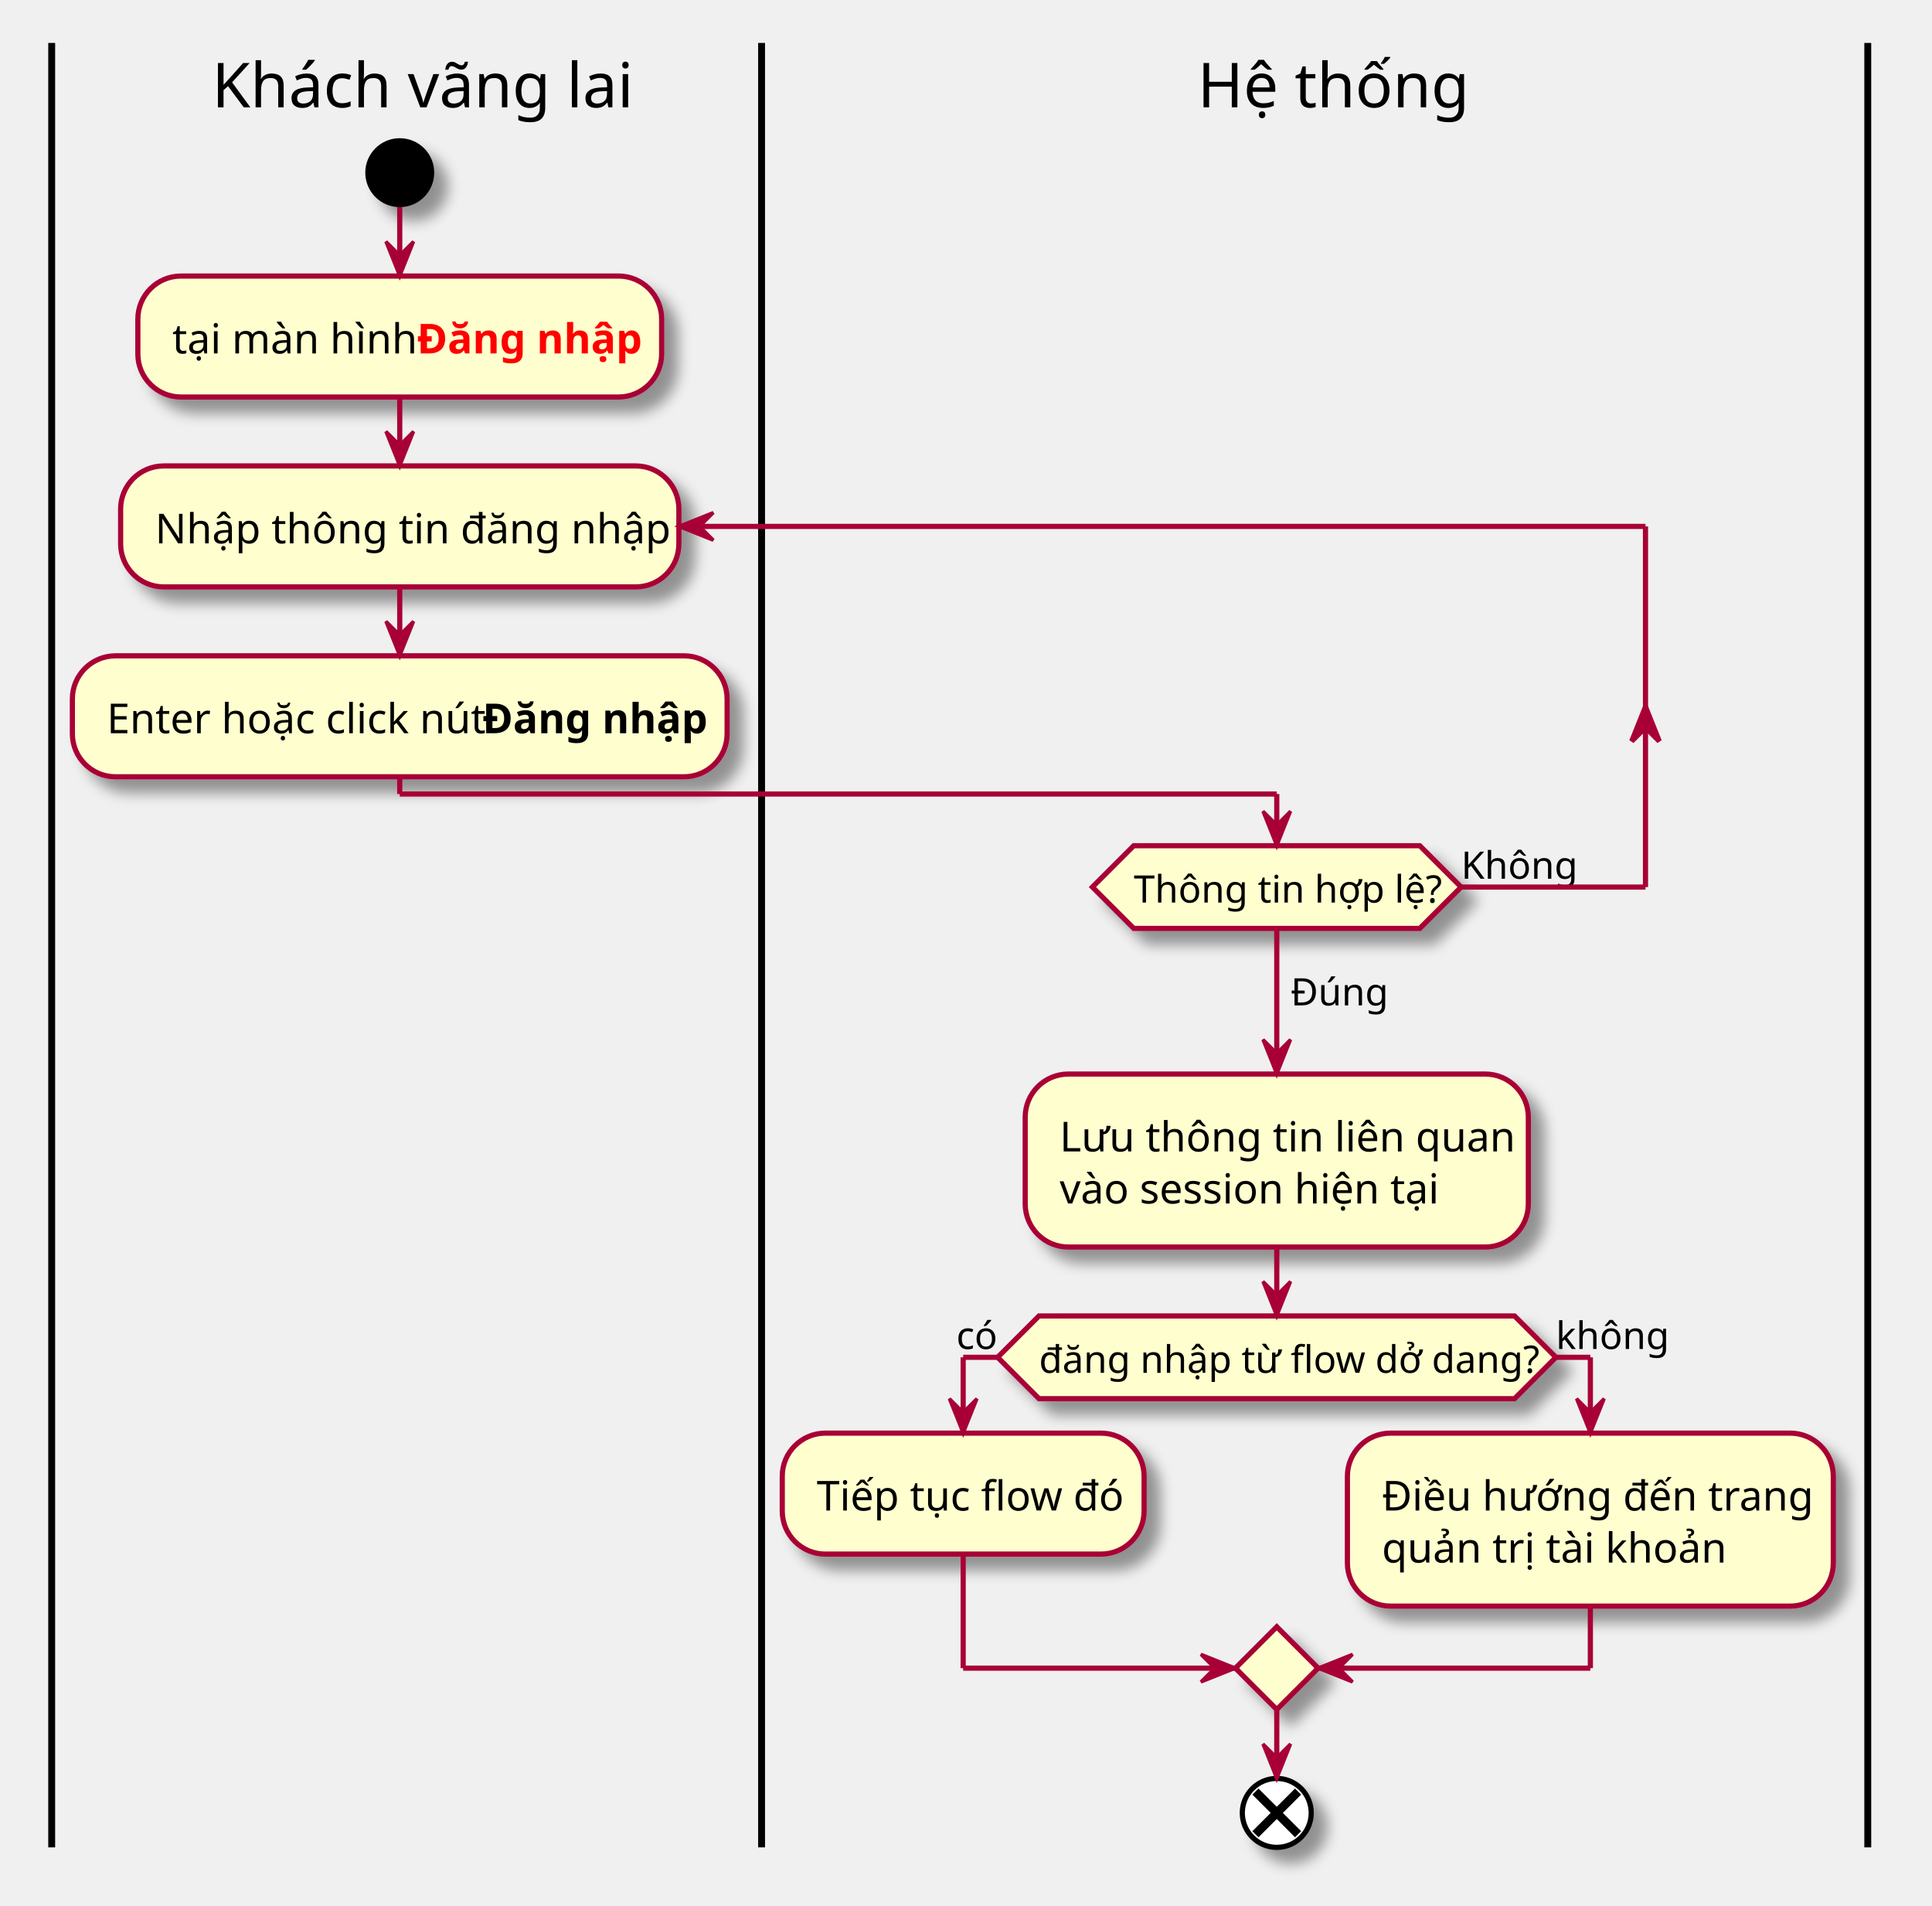
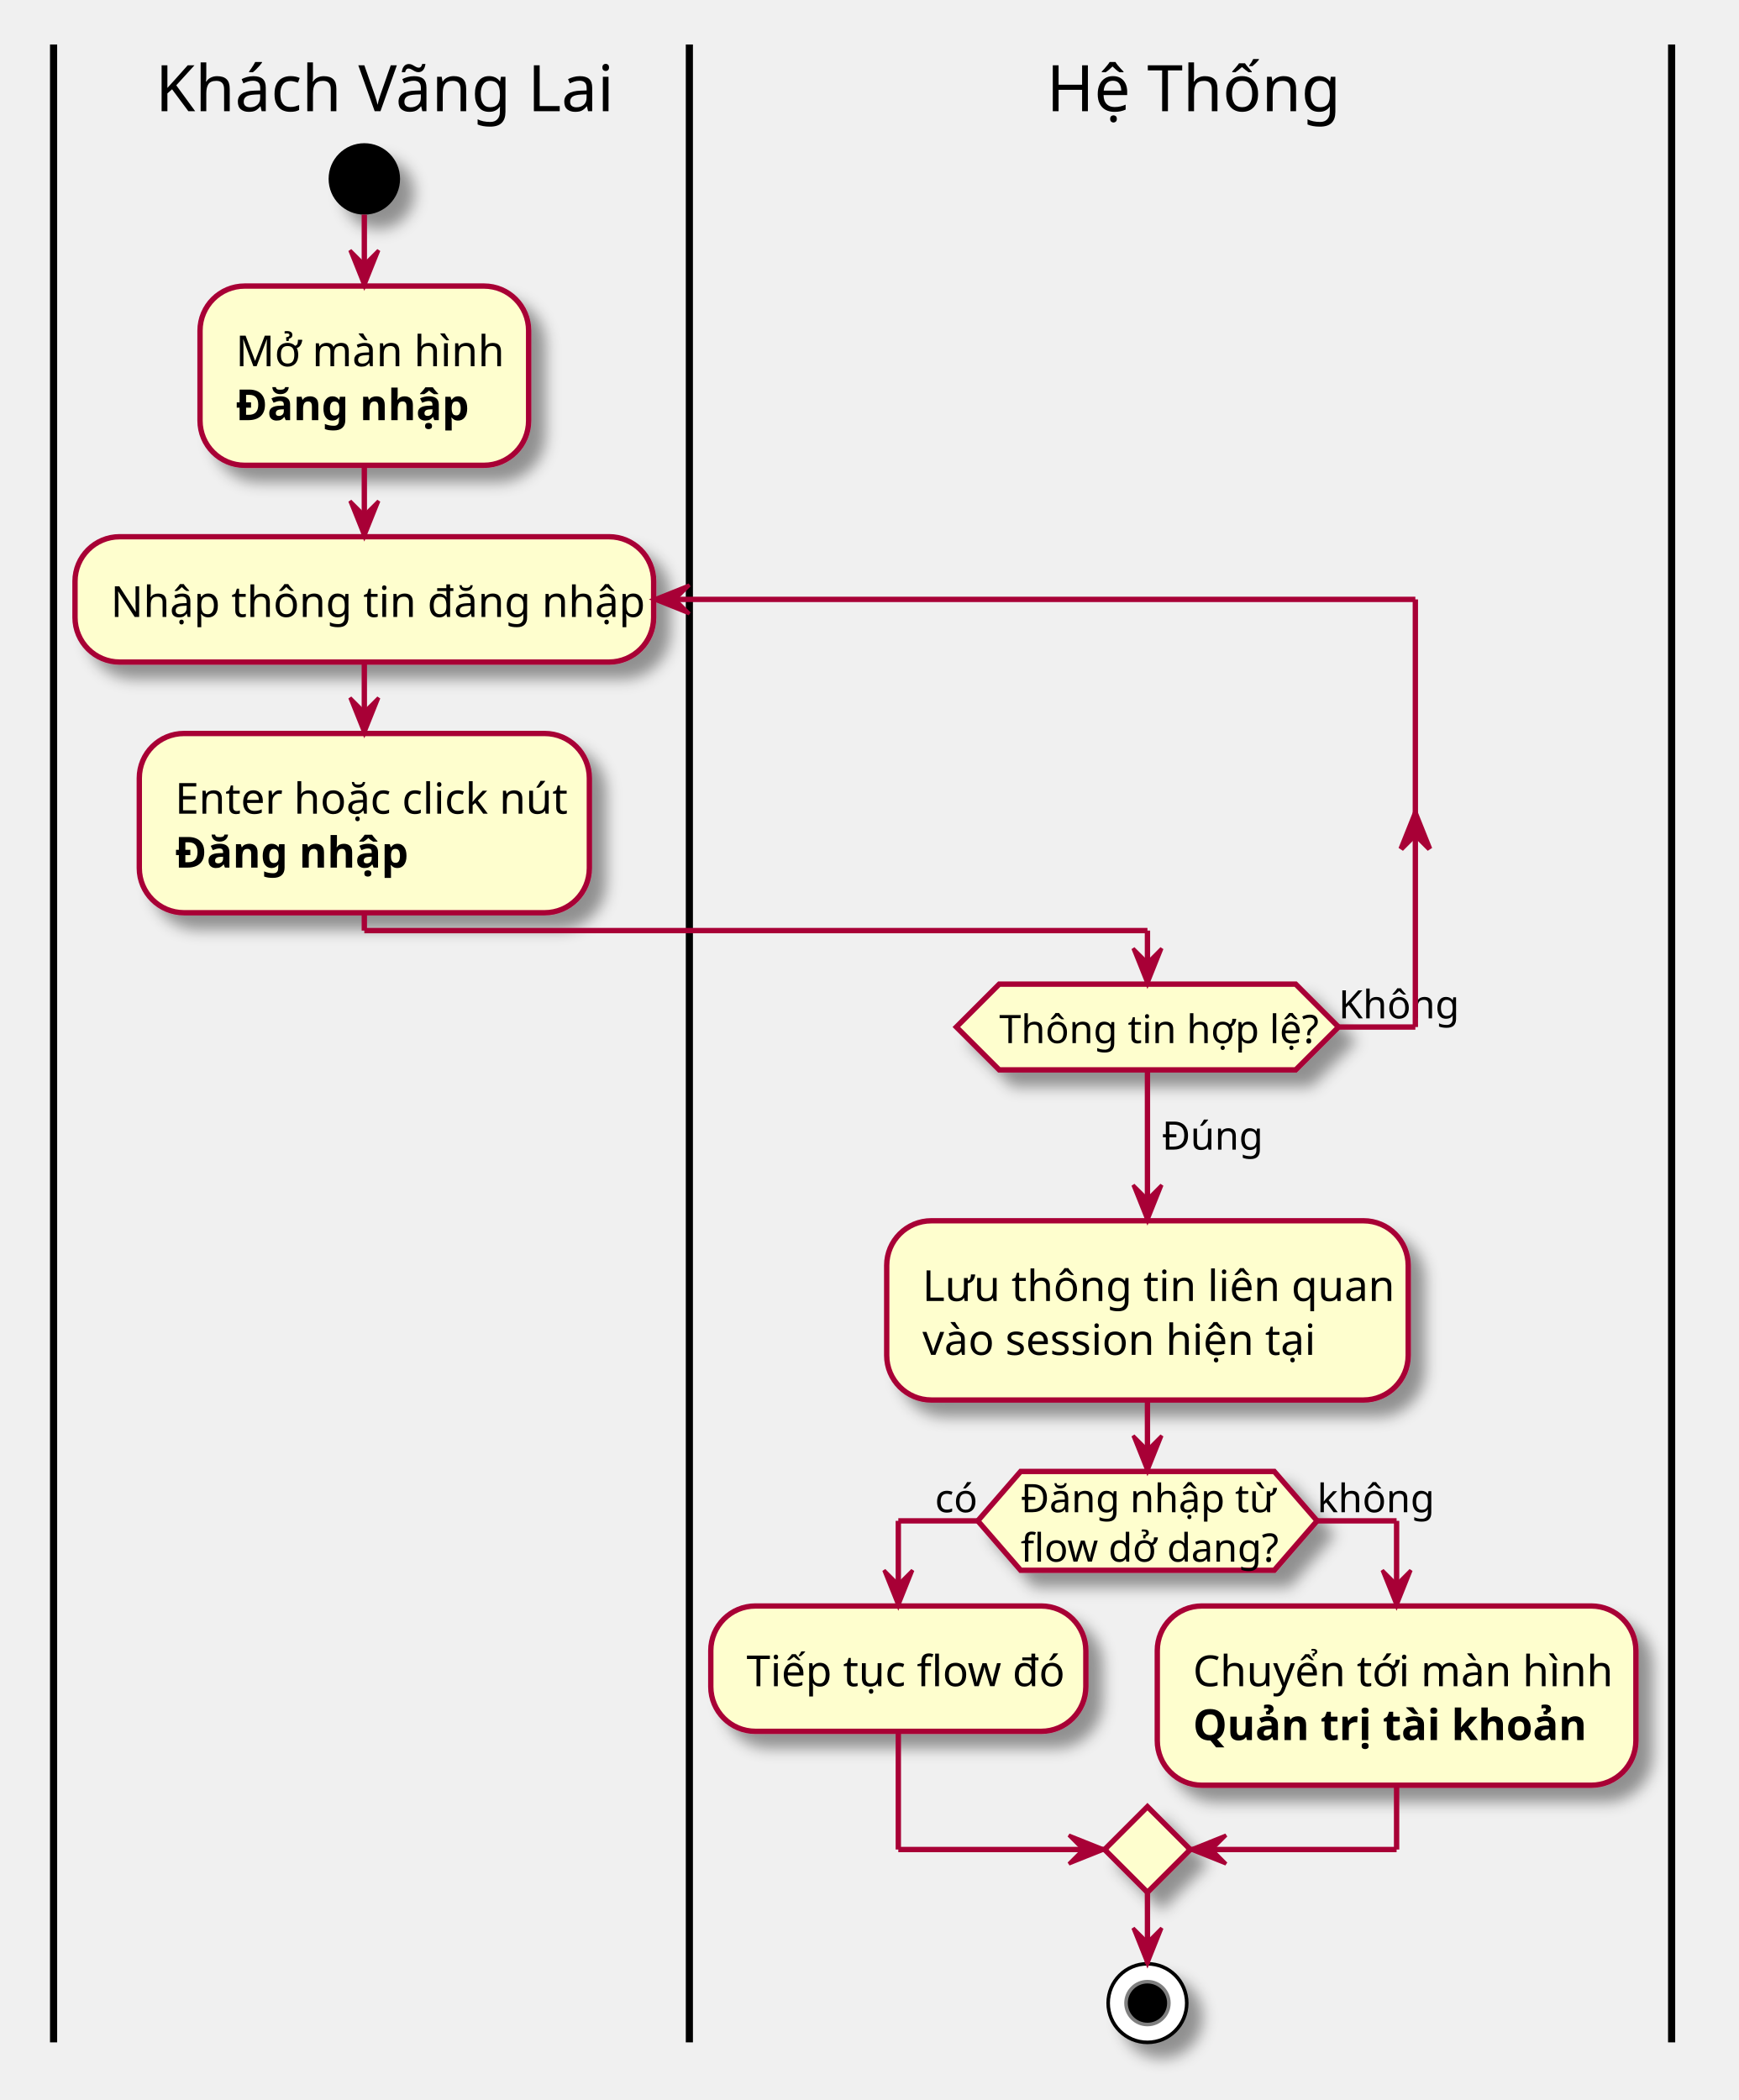
- <svg xmlns="http://www.w3.org/2000/svg" contentScriptType="application/ecmascript" contentStyleType="text/css" height="1152.083px" preserveAspectRatio="none" style="width:1168px;height:1152px;" version="1.1" viewBox="0 0 1168 1152" width="1168.75px" zoomAndPan="magnify">
+ <svg xmlns="http://www.w3.org/2000/svg" contentScriptType="application/ecmascript" contentStyleType="text/css" height="1225px" preserveAspectRatio="none" style="width:1014px;height:1225px;" version="1.1" viewBox="0 0 1014 1225" width="1014.583px" zoomAndPan="magnify">
  <defs>
-     <filter height="300%" id="fcde8ekb26poa" width="300%" x="-1" y="-1">
+     <filter height="300%" id="f111g4kjinuy09" width="300%" x="-1" y="-1">
      <feGaussianBlur result="blurOut" stdDeviation="4.167" />
      <feColorMatrix in="blurOut" result="blurOut2" type="matrix" values="0 0 0 0 0 0 0 0 0 0 0 0 0 0 0 0 0 0 .4 0" />
      <feOffset dx="8.333" dy="8.333" in="blurOut2" result="blurOut3" />
      <feBlend in="SourceGraphic" in2="blurOut3" mode="normal" />
    </filter>
  </defs>
  <g>
-     <ellipse cx="241.667" cy="104.366" fill="#000000" filter="url(#fcde8ekb26poa)" rx="20.833" ry="20.833" style="stroke:none;stroke-width:2.083;" />
-     <rect fill="#FEFECE" filter="url(#fcde8ekb26poa)" height="73.112" rx="26.042" ry="26.042" style="stroke:#A80036;stroke-width:3.125;" width="316.667" x="83.333" y="166.866" />
-     <text fill="#000000" font-family="sans-serif" font-size="25" lengthAdjust="spacing" textLength="141.667" x="104.167" y="213.651">tại màn hình</text>
-     <text fill="#FF0000" font-family="sans-serif" font-size="25" font-weight="bold" lengthAdjust="spacing" textLength="127.083" x="252.083" y="213.651">Đăng nhập</text>
-     <rect fill="#FEFECE" filter="url(#fcde8ekb26poa)" height="73.112" rx="26.042" ry="26.042" style="stroke:#A80036;stroke-width:3.125;" width="395.833" x="43.75" y="396.423" />
-     <text fill="#000000" font-family="sans-serif" font-size="25" lengthAdjust="spacing" textLength="220.833" x="64.583" y="443.209">Enter hoặc click nút</text>
-     <text fill="#000000" font-family="sans-serif" font-size="25" font-weight="bold" lengthAdjust="spacing" textLength="127.083" x="291.667" y="443.209">Đăng nhập</text>
-     <rect fill="#FEFECE" filter="url(#fcde8ekb26poa)" height="73.112" rx="26.042" ry="26.042" style="stroke:#A80036;stroke-width:3.125;" width="337.5" x="72.917" y="281.645" />
-     <text fill="#000000" font-family="sans-serif" font-size="25" lengthAdjust="spacing" textLength="295.833" x="93.75" y="328.43">Nhập thông tin đăng nhập</text>
-     <line style="stroke:#000000;stroke-width:4.167;" x1="31.25" x2="31.25" y1="25.948" y2="1116.677" />
-     <polygon fill="#FEFECE" filter="url(#fcde8ekb26poa)" points="685.417,511.202,858.333,511.202,883.333,536.202,858.333,561.202,685.417,561.202,660.417,536.202,685.417,511.202" style="stroke:#A80036;stroke-width:3.125;" />
-     <text fill="#000000" font-family="sans-serif" font-size="22.917" lengthAdjust="spacing" textLength="172.917" x="685.417" y="545.579">Thông tin hợp lệ?</text>
-     <text fill="#000000" font-family="sans-serif" font-size="22.917" lengthAdjust="spacing" textLength="64.583" x="883.333" y="531.167">Không</text>
-     <rect fill="#FEFECE" filter="url(#fcde8ekb26poa)" height="104.557" rx="26.042" ry="26.042" style="stroke:#A80036;stroke-width:3.125;" width="304.167" x="619.792" y="649.229" />
-     <text fill="#000000" font-family="sans-serif" font-size="25" lengthAdjust="spacing" textLength="262.5" x="640.625" y="696.014">Lưu thông tin liên quan</text>
-     <text fill="#000000" font-family="sans-serif" font-size="25" lengthAdjust="spacing" textLength="229.167" x="640.625" y="727.46">vào session hiện tại</text>
-     <polygon fill="#FEFECE" filter="url(#fcde8ekb26poa)" points="628.125,795.453,915.625,795.453,940.625,820.453,915.625,845.453,628.125,845.453,603.125,820.453,628.125,795.453" style="stroke:#A80036;stroke-width:3.125;" />
-     <text fill="#000000" font-family="sans-serif" font-size="22.917" lengthAdjust="spacing" textLength="287.5" x="628.125" y="829.83">đăng nhập từ flow dở dang?</text>
-     <text fill="#000000" font-family="sans-serif" font-size="22.917" lengthAdjust="spacing" textLength="25" x="578.125" y="815.418">có</text>
-     <text fill="#000000" font-family="sans-serif" font-size="22.917" lengthAdjust="spacing" textLength="60.417" x="940.625" y="815.418">không</text>
-     <rect fill="#FEFECE" filter="url(#fcde8ekb26poa)" height="73.112" rx="26.042" ry="26.042" style="stroke:#A80036;stroke-width:3.125;" width="218.75" x="472.917" y="866.286" />
-     <text fill="#000000" font-family="sans-serif" font-size="25" lengthAdjust="spacing" textLength="177.083" x="493.75" y="913.072">Tiếp tục flow đó</text>
-     <rect fill="#FEFECE" filter="url(#fcde8ekb26poa)" height="104.557" rx="26.042" ry="26.042" style="stroke:#A80036;stroke-width:3.125;" width="293.75" x="814.583" y="866.286" />
-     <text fill="#000000" font-family="sans-serif" font-size="25" lengthAdjust="spacing" textLength="252.083" x="835.417" y="913.072">Điều hướng đến trang</text>
-     <text fill="#000000" font-family="sans-serif" font-size="25" lengthAdjust="spacing" textLength="195.833" x="835.417" y="944.517">quản trị tài khoản</text>
-     <polygon fill="#FEFECE" filter="url(#fcde8ekb26poa)" points="771.875,983.343,796.875,1008.343,771.875,1033.343,746.875,1008.343,771.875,983.343" style="stroke:#A80036;stroke-width:3.125;" />
-     <ellipse cx="771.875" cy="1095.843" fill="#FFFFFF" filter="url(#fcde8ekb26poa)" rx="20.833" ry="20.833" style="stroke:#000000;stroke-width:3.125;" />
-     <line style="stroke:#000000;stroke-width:5.208;" x1="758.985" x2="784.765" y1="1082.954" y2="1108.734" />
-     <line style="stroke:#000000;stroke-width:5.208;" x1="784.765" x2="758.985" y1="1082.954" y2="1108.734" />
-     <line style="stroke:#000000;stroke-width:4.167;" x1="460.417" x2="460.417" y1="25.948" y2="1116.677" />
-     <line style="stroke:#000000;stroke-width:4.167;" x1="1129.167" x2="1129.167" y1="25.948" y2="1116.677" />
-     <line style="stroke:#A80036;stroke-width:3.125;" x1="241.667" x2="241.667" y1="125.199" y2="166.866" />
-     <polygon fill="#A80036" points="233.333,146.033,241.667,166.866,250,146.033,241.667,154.366" style="stroke:#A80036;stroke-width:2.083;" />
-     <line style="stroke:#A80036;stroke-width:3.125;" x1="241.667" x2="241.667" y1="354.757" y2="396.423" />
-     <polygon fill="#A80036" points="233.333,375.59,241.667,396.423,250,375.59,241.667,383.923" style="stroke:#A80036;stroke-width:2.083;" />
-     <line style="stroke:#A80036;stroke-width:3.125;" x1="241.667" x2="241.667" y1="239.978" y2="281.645" />
-     <polygon fill="#A80036" points="233.333,260.811,241.667,281.645,250,260.811,241.667,269.145" style="stroke:#A80036;stroke-width:2.083;" />
-     <line style="stroke:#A80036;stroke-width:3.125;" x1="771.875" x2="771.875" y1="561.202" y2="649.229" />
-     <polygon fill="#A80036" points="763.542,628.396,771.875,649.229,780.208,628.396,771.875,636.729" style="stroke:#A80036;stroke-width:2.083;" />
-     <text fill="#000000" font-family="sans-serif" font-size="22.917" lengthAdjust="spacing" textLength="54.167" x="780.208" y="607.735">Đúng</text>
-     <line style="stroke:#A80036;stroke-width:3.125;" x1="603.125" x2="582.292" y1="820.453" y2="820.453" />
-     <line style="stroke:#A80036;stroke-width:3.125;" x1="582.292" x2="582.292" y1="820.453" y2="866.286" />
-     <polygon fill="#A80036" points="573.958,845.453,582.292,866.286,590.625,845.453,582.292,853.786" style="stroke:#A80036;stroke-width:2.083;" />
-     <line style="stroke:#A80036;stroke-width:3.125;" x1="940.625" x2="961.458" y1="820.453" y2="820.453" />
-     <line style="stroke:#A80036;stroke-width:3.125;" x1="961.458" x2="961.458" y1="820.453" y2="866.286" />
-     <polygon fill="#A80036" points="953.125,845.453,961.458,866.286,969.792,845.453,961.458,853.786" style="stroke:#A80036;stroke-width:2.083;" />
-     <line style="stroke:#A80036;stroke-width:3.125;" x1="582.292" x2="582.292" y1="939.398" y2="1008.343" />
-     <line style="stroke:#A80036;stroke-width:3.125;" x1="582.292" x2="746.875" y1="1008.343" y2="1008.343" />
-     <polygon fill="#A80036" points="726.042,1000.01,746.875,1008.343,726.042,1016.677,734.375,1008.343" style="stroke:#A80036;stroke-width:2.083;" />
-     <line style="stroke:#A80036;stroke-width:3.125;" x1="961.458" x2="961.458" y1="970.843" y2="1008.343" />
-     <line style="stroke:#A80036;stroke-width:3.125;" x1="961.458" x2="796.875" y1="1008.343" y2="1008.343" />
-     <polygon fill="#A80036" points="817.708,1000.01,796.875,1008.343,817.708,1016.677,809.375,1008.343" style="stroke:#A80036;stroke-width:2.083;" />
-     <line style="stroke:#A80036;stroke-width:3.125;" x1="771.875" x2="771.875" y1="753.786" y2="795.453" />
-     <polygon fill="#A80036" points="763.542,774.62,771.875,795.453,780.208,774.62,771.875,782.953" style="stroke:#A80036;stroke-width:2.083;" />
-     <line style="stroke:#A80036;stroke-width:3.125;" x1="771.875" x2="771.875" y1="1033.343" y2="1075.01" />
-     <polygon fill="#A80036" points="763.542,1054.177,771.875,1075.01,780.208,1054.177,771.875,1062.51" style="stroke:#A80036;stroke-width:2.083;" />
-     <line style="stroke:#A80036;stroke-width:3.125;" x1="883.333" x2="994.792" y1="536.202" y2="536.202" />
-     <polygon fill="#A80036" points="986.458,448.035,994.792,427.201,1003.125,448.035,994.792,439.701" style="stroke:#A80036;stroke-width:3.125;" />
-     <line style="stroke:#A80036;stroke-width:3.125;" x1="994.792" x2="994.792" y1="318.201" y2="536.202" />
-     <line style="stroke:#A80036;stroke-width:3.125;" x1="994.792" x2="410.417" y1="318.201" y2="318.201" />
-     <polygon fill="#A80036" points="431.25,309.867,410.417,318.201,431.25,326.534,422.917,318.201" style="stroke:#A80036;stroke-width:2.083;" />
-     <line style="stroke:#A80036;stroke-width:3.125;" x1="241.667" x2="241.667" y1="469.535" y2="479.952" />
-     <line style="stroke:#A80036;stroke-width:3.125;" x1="241.667" x2="771.875" y1="479.952" y2="479.952" />
-     <line style="stroke:#A80036;stroke-width:3.125;" x1="771.875" x2="771.875" y1="479.952" y2="511.202" />
-     <polygon fill="#A80036" points="763.542,490.369,771.875,511.202,780.208,490.369,771.875,498.702" style="stroke:#A80036;stroke-width:2.083;" />
-     <text fill="#000000" font-family="sans-serif" font-size="37.5" lengthAdjust="spacing" textLength="245.833" x="128.125" y="64.876">Khách vãng lai</text>
-     <text fill="#000000" font-family="sans-serif" font-size="37.5" lengthAdjust="spacing" textLength="152.083" x="723.958" y="64.876">Hệ thống</text>
+     <ellipse cx="212.5" cy="104.366" fill="#000000" filter="url(#f111g4kjinuy09)" rx="20.833" ry="20.833" style="stroke:none;stroke-width:2.083;" />
+     <rect fill="#FEFECE" filter="url(#f111g4kjinuy09)" height="104.557" rx="26.042" ry="26.042" style="stroke:#A80036;stroke-width:3.125;" width="191.667" x="116.667" y="166.866" />
+     <text fill="#000000" font-family="sans-serif" font-size="25" lengthAdjust="spacing" textLength="150" x="137.5" y="213.651">Mở màn hình</text>
+     <text fill="#000000" font-family="sans-serif" font-size="25" font-weight="bold" lengthAdjust="spacing" textLength="127.083" x="137.5" y="245.097">Đăng nhập</text>
+     <rect fill="#FEFECE" filter="url(#f111g4kjinuy09)" height="104.557" rx="26.042" ry="26.042" style="stroke:#A80036;stroke-width:3.125;" width="262.5" x="81.25" y="427.869" />
+     <text fill="#000000" font-family="sans-serif" font-size="25" lengthAdjust="spacing" textLength="220.833" x="102.083" y="474.654">Enter hoặc click nút</text>
+     <text fill="#000000" font-family="sans-serif" font-size="25" font-weight="bold" lengthAdjust="spacing" textLength="127.083" x="102.083" y="506.099">Đăng nhập</text>
+     <rect fill="#FEFECE" filter="url(#f111g4kjinuy09)" height="73.112" rx="26.042" ry="26.042" style="stroke:#A80036;stroke-width:3.125;" width="337.5" x="43.75" y="313.09" />
+     <text fill="#000000" font-family="sans-serif" font-size="25" lengthAdjust="spacing" textLength="295.833" x="64.583" y="359.875">Nhập thông tin đăng nhập</text>
+     <line style="stroke:#000000;stroke-width:4.167;" x1="31.25" x2="31.25" y1="25.948" y2="1191.384" />
+     <polygon fill="#FEFECE" filter="url(#f111g4kjinuy09)" points="582.812,574.093,755.729,574.093,780.729,599.093,755.729,624.093,582.812,624.093,557.812,599.093,582.812,574.093" style="stroke:#A80036;stroke-width:3.125;" />
+     <text fill="#000000" font-family="sans-serif" font-size="22.917" lengthAdjust="spacing" textLength="172.917" x="582.812" y="608.47">Thông tin hợp lệ?</text>
+     <text fill="#000000" font-family="sans-serif" font-size="22.917" lengthAdjust="spacing" textLength="64.583" x="780.729" y="594.057">Không</text>
+     <rect fill="#FEFECE" filter="url(#f111g4kjinuy09)" height="104.557" rx="26.042" ry="26.042" style="stroke:#A80036;stroke-width:3.125;" width="304.167" x="517.188" y="712.12" />
+     <text fill="#000000" font-family="sans-serif" font-size="25" lengthAdjust="spacing" textLength="262.5" x="538.021" y="758.905">Lưu thông tin liên quan</text>
+     <text fill="#000000" font-family="sans-serif" font-size="25" lengthAdjust="spacing" textLength="229.167" x="538.021" y="790.35">vào session hiện tại</text>
+     <polygon fill="#FEFECE" filter="url(#f111g4kjinuy09)" points="595.312,858.343,743.229,858.343,768.229,887.168,743.229,915.993,595.312,915.993,570.312,887.168,595.312,858.343" style="stroke:#A80036;stroke-width:3.125;" />
+     <text fill="#000000" font-family="sans-serif" font-size="22.917" lengthAdjust="spacing" textLength="137.5" x="595.312" y="882.133">Đăng nhập từ</text>
+     <text fill="#000000" font-family="sans-serif" font-size="22.917" lengthAdjust="spacing" textLength="147.917" x="595.312" y="910.958">flow dở dang?</text>
+     <text fill="#000000" font-family="sans-serif" font-size="22.917" lengthAdjust="spacing" textLength="25" x="545.312" y="882.133">có</text>
+     <text fill="#000000" font-family="sans-serif" font-size="22.917" lengthAdjust="spacing" textLength="60.417" x="768.229" y="882.133">không</text>
+     <rect fill="#FEFECE" filter="url(#f111g4kjinuy09)" height="73.112" rx="26.042" ry="26.042" style="stroke:#A80036;stroke-width:3.125;" width="218.75" x="414.583" y="936.827" />
+     <text fill="#000000" font-family="sans-serif" font-size="25" lengthAdjust="spacing" textLength="177.083" x="435.417" y="983.612">Tiếp tục flow đó</text>
+     <rect fill="#FEFECE" filter="url(#f111g4kjinuy09)" height="104.557" rx="26.042" ry="26.042" style="stroke:#A80036;stroke-width:3.125;" width="279.167" x="675" y="936.827" />
+     <text fill="#000000" font-family="sans-serif" font-size="25" lengthAdjust="spacing" textLength="237.5" x="695.833" y="983.612">Chuyển tới màn hình</text>
+     <text fill="#000000" font-family="sans-serif" font-size="25" font-weight="bold" lengthAdjust="spacing" textLength="208.333" x="695.833" y="1015.057">Quản trị tài khoản</text>
+     <polygon fill="#FEFECE" filter="url(#f111g4kjinuy09)" points="669.271,1053.884,694.271,1078.884,669.271,1103.884,644.271,1078.884,669.271,1053.884" style="stroke:#A80036;stroke-width:3.125;" />
+     <ellipse cx="669.271" cy="1168.467" fill="#FFFFFF" filter="url(#f111g4kjinuy09)" rx="22.917" ry="22.917" style="stroke:#000000;stroke-width:2.083;" />
+     <ellipse cx="669.271" cy="1168.467" fill="#000000" rx="12.5" ry="12.5" style="stroke:#7F7F7F;stroke-width:2.083;" />
+     <line style="stroke:#000000;stroke-width:4.167;" x1="402.083" x2="402.083" y1="25.948" y2="1191.384" />
+     <line style="stroke:#000000;stroke-width:4.167;" x1="975" x2="975" y1="25.948" y2="1191.384" />
+     <line style="stroke:#A80036;stroke-width:3.125;" x1="212.5" x2="212.5" y1="125.199" y2="166.866" />
+     <polygon fill="#A80036" points="204.167,146.033,212.5,166.866,220.833,146.033,212.5,154.366" style="stroke:#A80036;stroke-width:2.083;" />
+     <line style="stroke:#A80036;stroke-width:3.125;" x1="212.5" x2="212.5" y1="386.202" y2="427.869" />
+     <polygon fill="#A80036" points="204.167,407.035,212.5,427.869,220.833,407.035,212.5,415.369" style="stroke:#A80036;stroke-width:2.083;" />
+     <line style="stroke:#A80036;stroke-width:3.125;" x1="212.5" x2="212.5" y1="271.423" y2="313.09" />
+     <polygon fill="#A80036" points="204.167,292.257,212.5,313.09,220.833,292.257,212.5,300.59" style="stroke:#A80036;stroke-width:2.083;" />
+     <line style="stroke:#A80036;stroke-width:3.125;" x1="669.271" x2="669.271" y1="624.093" y2="712.12" />
+     <polygon fill="#A80036" points="660.938,691.286,669.271,712.12,677.604,691.286,669.271,699.62" style="stroke:#A80036;stroke-width:2.083;" />
+     <text fill="#000000" font-family="sans-serif" font-size="22.917" lengthAdjust="spacing" textLength="54.167" x="677.604" y="670.626">Đúng</text>
+     <line style="stroke:#A80036;stroke-width:3.125;" x1="570.312" x2="523.958" y1="887.168" y2="887.168" />
+     <line style="stroke:#A80036;stroke-width:3.125;" x1="523.958" x2="523.958" y1="887.168" y2="936.827" />
+     <polygon fill="#A80036" points="515.625,915.993,523.958,936.827,532.292,915.993,523.958,924.327" style="stroke:#A80036;stroke-width:2.083;" />
+     <line style="stroke:#A80036;stroke-width:3.125;" x1="768.229" x2="814.583" y1="887.168" y2="887.168" />
+     <line style="stroke:#A80036;stroke-width:3.125;" x1="814.583" x2="814.583" y1="887.168" y2="936.827" />
+     <polygon fill="#A80036" points="806.25,915.993,814.583,936.827,822.917,915.993,814.583,924.327" style="stroke:#A80036;stroke-width:2.083;" />
+     <line style="stroke:#A80036;stroke-width:3.125;" x1="523.958" x2="523.958" y1="1009.939" y2="1078.884" />
+     <line style="stroke:#A80036;stroke-width:3.125;" x1="523.958" x2="644.271" y1="1078.884" y2="1078.884" />
+     <polygon fill="#A80036" points="623.438,1070.551,644.271,1078.884,623.438,1087.217,631.771,1078.884" style="stroke:#A80036;stroke-width:2.083;" />
+     <line style="stroke:#A80036;stroke-width:3.125;" x1="814.583" x2="814.583" y1="1041.384" y2="1078.884" />
+     <line style="stroke:#A80036;stroke-width:3.125;" x1="814.583" x2="694.271" y1="1078.884" y2="1078.884" />
+     <polygon fill="#A80036" points="715.104,1070.551,694.271,1078.884,715.104,1087.217,706.771,1078.884" style="stroke:#A80036;stroke-width:2.083;" />
+     <line style="stroke:#A80036;stroke-width:3.125;" x1="669.271" x2="669.271" y1="816.677" y2="858.343" />
+     <polygon fill="#A80036" points="660.938,837.51,669.271,858.343,677.604,837.51,669.271,845.843" style="stroke:#A80036;stroke-width:2.083;" />
+     <line style="stroke:#A80036;stroke-width:3.125;" x1="669.271" x2="669.271" y1="1103.884" y2="1145.551" />
+     <polygon fill="#A80036" points="660.938,1124.717,669.271,1145.551,677.604,1124.717,669.271,1133.051" style="stroke:#A80036;stroke-width:2.083;" />
+     <line style="stroke:#A80036;stroke-width:3.125;" x1="780.729" x2="825.521" y1="599.093" y2="599.093" />
+     <polygon fill="#A80036" points="817.188,495.203,825.521,474.369,833.854,495.203,825.521,486.869" style="stroke:#A80036;stroke-width:3.125;" />
+     <line style="stroke:#A80036;stroke-width:3.125;" x1="825.521" x2="825.521" y1="349.646" y2="599.093" />
+     <line style="stroke:#A80036;stroke-width:3.125;" x1="825.521" x2="381.25" y1="349.646" y2="349.646" />
+     <polygon fill="#A80036" points="402.083,341.313,381.25,349.646,402.083,357.979,393.75,349.646" style="stroke:#A80036;stroke-width:2.083;" />
+     <line style="stroke:#A80036;stroke-width:3.125;" x1="212.5" x2="212.5" y1="532.426" y2="542.843" />
+     <line style="stroke:#A80036;stroke-width:3.125;" x1="212.5" x2="669.271" y1="542.843" y2="542.843" />
+     <line style="stroke:#A80036;stroke-width:3.125;" x1="669.271" x2="669.271" y1="542.843" y2="574.093" />
+     <polygon fill="#A80036" points="660.938,553.259,669.271,574.093,677.604,553.259,669.271,561.593" style="stroke:#A80036;stroke-width:2.083;" />
+     <text fill="#000000" font-family="sans-serif" font-size="37.5" lengthAdjust="spacing" textLength="262.5" x="90.625" y="64.876">Khách Vãng Lai</text>
+     <text fill="#000000" font-family="sans-serif" font-size="37.5" lengthAdjust="spacing" textLength="166.667" x="610.417" y="64.876">Hệ Thống</text>
  </g>
</svg>
